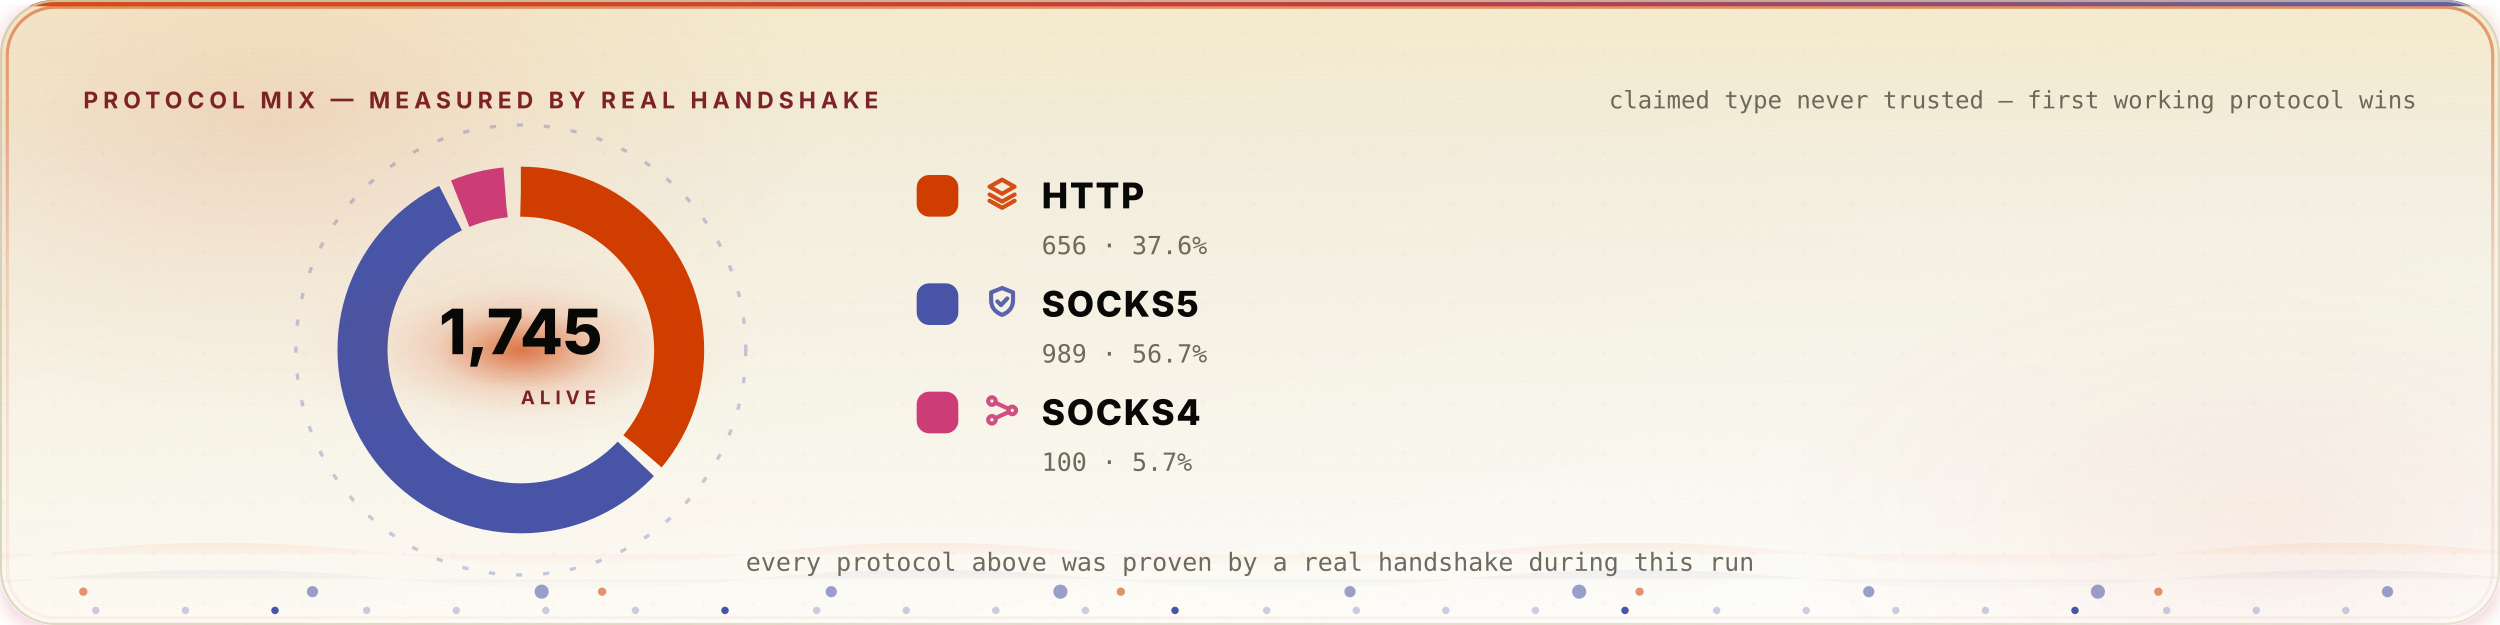
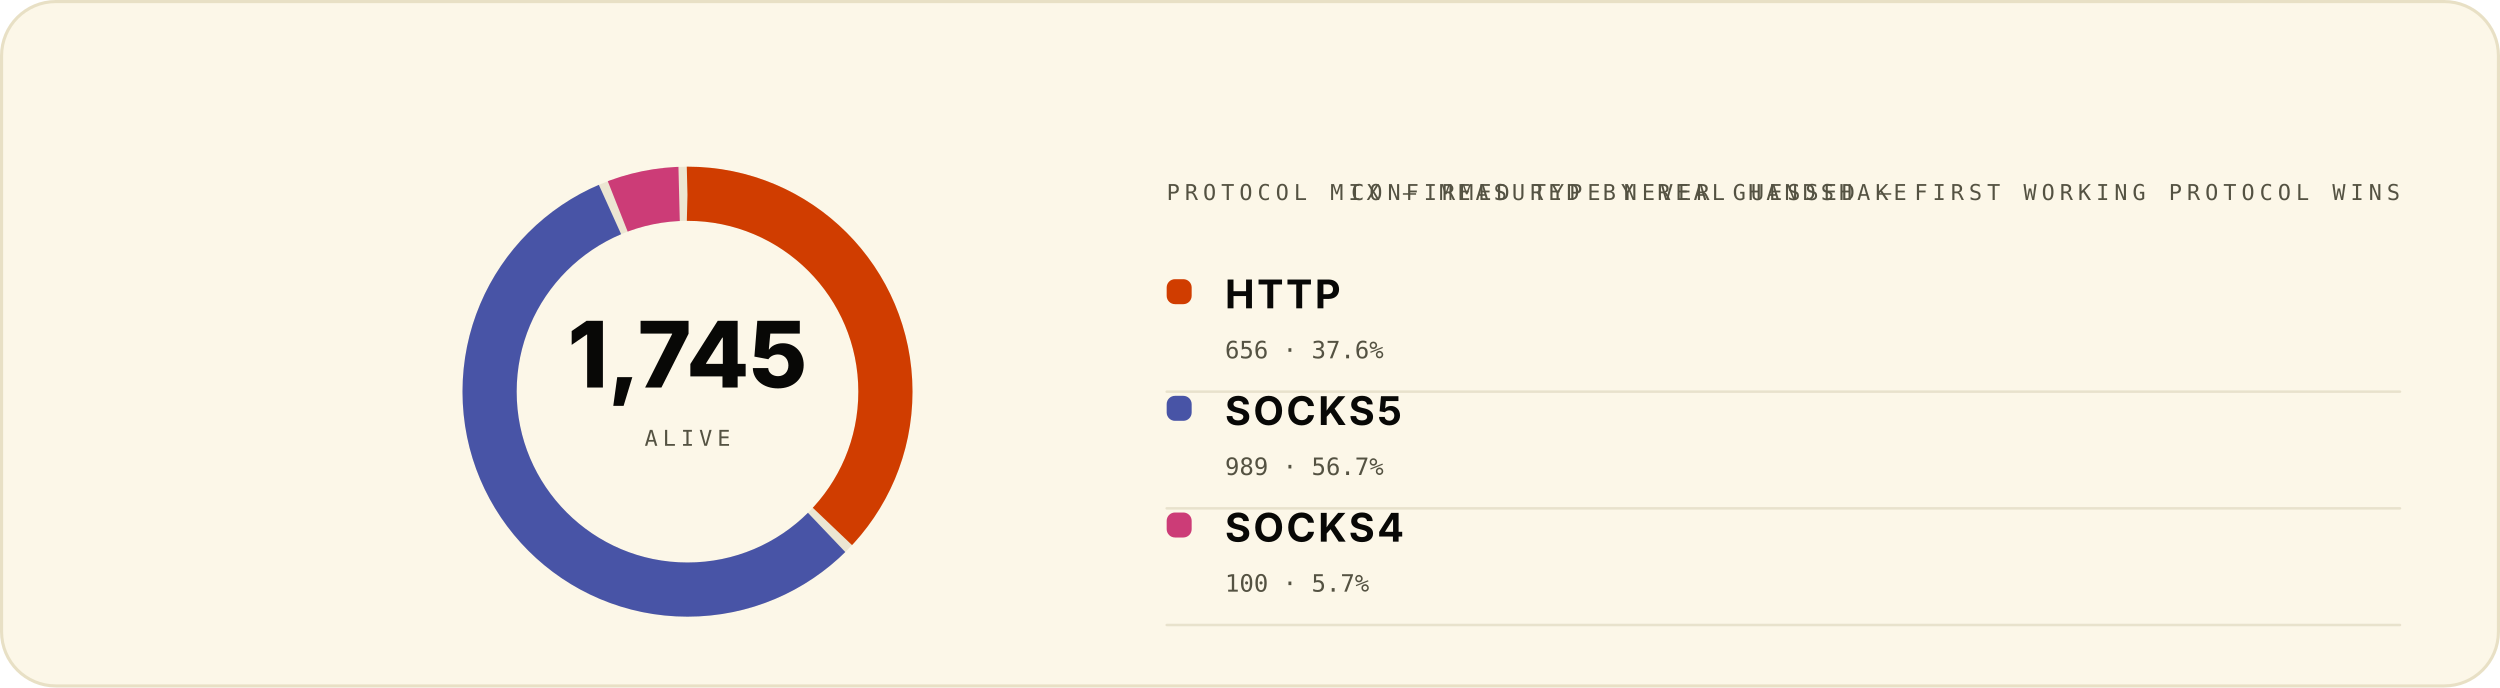
- <svg xmlns="http://www.w3.org/2000/svg" width="1200" height="300" viewBox="0 0 1200 300" role="img">
-   <defs>
-     <linearGradient id="bg-light" gradientUnits="objectBoundingBox" x1="0.0" y1="0.0" x2="1.0" y2="1.0">
-       <stop offset="0" stop-color="#FCF7E8" stop-opacity="1" />
-       <stop offset="1" stop-color="#FFFFFF" stop-opacity="1" />
-     </linearGradient>
-     <linearGradient id="tint-light" gradientUnits="objectBoundingBox" x1="0.0" y1="0.0" x2="0" y2="1">
-       <stop offset="0" stop-color="#E8E0C5" stop-opacity="0.6" />
-       <stop offset="1" stop-color="#E8E0C5" stop-opacity="0" />
-     </linearGradient>
-     <linearGradient id="inner-light" gradientUnits="objectBoundingBox" x1="0.0" y1="0.0" x2="0" y2="1">
-       <stop offset="0" stop-color="#FAECC5" stop-opacity="0.55" />
-       <stop offset="0.28" stop-color="#FAECC5" stop-opacity="0" />
-     </linearGradient>
-     <linearGradient id="topbar-light" gradientUnits="userSpaceOnUse" x1="0" y1="1.5" x2="1200" y2="1.5">
-       <stop offset="0" stop-color="#D03D00" stop-opacity="0.9" />
-       <stop offset="0.55" stop-color="#BD2632" stop-opacity="0.9" />
-       <stop offset="1" stop-color="#4854A6" stop-opacity="0.9" />
-     </linearGradient>
-     <linearGradient id="hero-light" gradientUnits="objectBoundingBox" x1="0.0" y1="0.0" x2="0" y2="1">
-       <stop offset="0" stop-color="#D03D00" stop-opacity="1" />
-       <stop offset="0.55" stop-color="#BD2632" stop-opacity="1" />
-       <stop offset="1" stop-color="#CC3C77" stop-opacity="1" />
-     </linearGradient>
-     <linearGradient id="word-light" gradientUnits="objectBoundingBox" x1="0" y1="0" x2="1" y2="0">
-       <stop offset="0" stop-color="#7D2327" stop-opacity="1" />
-       <stop offset="0.6" stop-color="#BD2632" stop-opacity="1" />
-       <stop offset="1" stop-color="#D03D00" stop-opacity="1" />
-     </linearGradient>
-     <linearGradient id="ib-light" gradientUnits="objectBoundingBox" x1="0.0" y1="0.0" x2="0" y2="1">
-       <stop offset="0" stop-color="#D03D00" stop-opacity="0.5" />
-       <stop offset="0.45" stop-color="#D03D00" stop-opacity="0.16" />
-       <stop offset="1" stop-color="#D03D00" stop-opacity="0.05" />
-     </linearGradient>
-     <linearGradient id="border-light" gradientUnits="objectBoundingBox" x1="0.0" y1="0.0" x2="1.0" y2="1.0">
-       <stop offset="0" stop-color="#D1C9AC" stop-opacity="0.9" />
-       <stop offset="1" stop-color="#D1C9AC" stop-opacity="0.495" />
-     </linearGradient>
-     <linearGradient id="div-light" gradientUnits="objectBoundingBox" x1="0.0" y1="0.0" x2="1" y2="0">
-       <stop offset="0" stop-color="#B4AE95" stop-opacity="0.4" />
-       <stop offset="1" stop-color="#B4AE95" stop-opacity="0.14" />
-     </linearGradient>
-     <radialGradient id="glow-light" cx="0.5" cy="0.5" r="0.5">
-       <stop offset="0" stop-color="#D03D00" stop-opacity="0.55" />
-       <stop offset="0.55" stop-color="#D03D00" stop-opacity="0.18" />
-       <stop offset="1" stop-color="#D03D00" stop-opacity="0" />
-     </radialGradient>
-     <linearGradient id="shine-light" gradientUnits="objectBoundingBox" x1="0.0" y1="0.0" x2="1" y2="0">
-       <stop offset="0" stop-color="#FC671F" stop-opacity="0" />
-       <stop offset="0.5" stop-color="#FC671F" stop-opacity="0.06" />
-       <stop offset="1" stop-color="#FC671F" stop-opacity="0" />
-     </linearGradient>
-     <linearGradient id="wavea-light" gradientUnits="objectBoundingBox" x1="0.0" y1="0.0" x2="0" y2="1">
-       <stop offset="0" stop-color="#FC671F" stop-opacity="0.09" />
-       <stop offset="1" stop-color="#FC671F" stop-opacity="0.018" />
-     </linearGradient>
-     <linearGradient id="waveb-light" gradientUnits="objectBoundingBox" x1="0.0" y1="0.0" x2="0" y2="1">
-       <stop offset="0" stop-color="#4854A6" stop-opacity="0.07" />
-       <stop offset="1" stop-color="#4854A6" stop-opacity="0.014" />
-     </linearGradient>
-     <pattern id="grid-light" width="24" height="24" patternUnits="userSpaceOnUse">
-       <circle cx="1.6" cy="1.6" r="1.05" fill="#B4AE95" />
-     </pattern>
-     <filter id="grain-light" x="0" y="0" width="100%" height="100%">
-       <feTurbulence type="fractalNoise" baseFrequency="0.9" numOctaves="2" stitchTiles="stitch" result="n" />
-       <feColorMatrix in="n" type="saturate" values="0" result="m" />
-       <feComposite in="m" in2="SourceGraphic" operator="in" />
-     </filter>
-     <filter id="shadow-light" x="-15%" y="-15%" width="130%" height="140%">
-       <feDropShadow dx="0" dy="10" stdDeviation="16" flood-color="#BD2632" flood-opacity="0.20" />
-       <feDropShadow dx="0" dy="2" stdDeviation="5" flood-color="#BD2632" flood-opacity="0.25" />
-     </filter>
-     <clipPath id="clip-light">
-       <rect x="0" y="0" width="1200" height="300" rx="26" />
-     </clipPath>
-   </defs>
-   <style>
-       @keyframes fl-light {
-         0% { transform: translateY(0); opacity: 0; }
-         12% { opacity: 0.85; }
-         80% { opacity: 0.45; }
-         100% { transform: translateY(-330px); opacity: 0; }
-       }
-       .pt-light { animation: fl-light 9s linear infinite; }
- 
-       @keyframes sw-light {
-         0%, 52% { transform: translateX(0) skewX(-20deg); }
-         100% { transform: translateX(1900px) skewX(-20deg); }
-       }
-       .sweep-light { animation: sw-light 7.5s ease-in-out infinite; }
- 
-       @keyframes wvm-light { to { transform: translateX(-170px); } }
-       .wv-light { animation: wvm-light 9s ease-in-out infinite alternate; }
-       .wv2-light { animation-duration: 14s; }
- 
-       @keyframes sp-light { to { transform: rotate(360deg); } }
-       .spin-light { transform-box: fill-box; transform-origin: center;
-                   animation: sp-light 8s linear infinite; }
-       .rev-light { animation-direction: reverse; }
- 
-       @keyframes bt-light { 50% { transform: scale(1.12); } }
-       .beat-light { transform-box: fill-box; transform-origin: center;
-                   animation: bt-light 2.4s ease-in-out infinite; }
- 
-       @keyframes gw-light { 50% { opacity: 0.55; } }
-       .glowG-light { animation: gw-light 3.2s ease-in-out infinite; }
- 
-       @keyframes shn-light {
-         0%, 46% { transform: translateX(-540px); }
-         100% { transform: translateX(1620px); }
-       }
-       .shn-light { animation: shn-light 5.5s ease-in-out infinite; }
- 
-       @keyframes bgl-light { 0%, 100% { opacity: 0.35; } 12% { opacity: 1; } }
-       .bgl-light { animation: bgl-light 2.2s ease-in-out infinite; }
- 
-       @keyframes dsh-light { to { stroke-dashoffset: -36; } }
-       .dash-light { stroke-dasharray: 8 10; animation: dsh-light 1.2s linear infinite; }
- 
-       @keyframes pk-light {
-         0% { transform: translateX(0); opacity: 0; }
-         10% { opacity: 1; }
-         88% { opacity: 1; }
-         100% { transform: translateX(var(--d, 200px)); opacity: 0; }
-       }
-       .pk-light { animation: pk-light 2.6s linear infinite; }
- 
-       @keyframes pkv-light {
-         0% { transform: translateY(0); opacity: 0; }
-         10% { opacity: 1; }
-         88% { opacity: 1; }
-         100% { transform: translateY(var(--dy, 40px)); opacity: 0; }
-       }
-       .pkv-light { animation: pkv-light 2.6s linear infinite; }
- 
-       @keyframes pls-light {
-         0% { transform: scale(0.55); opacity: 0.85; }
-         100% { transform: scale(2.4); opacity: 0; }
-       }
-       .pls-light { transform-box: fill-box; transform-origin: center;
-                  animation: pls-light 2.4s ease-out infinite; }
- 
-       @keyframes flt-light { 50% { transform: translateY(-6px); } }
-       .flt-light { animation: flt-light 6s ease-in-out infinite; }
- 
-       @keyframes grw-light { from { transform: scaleX(0); } }
-       .grow-light { transform-box: fill-box; transform-origin: left center;
-                   animation: grw-light 1.5s 0.2s ease-out both; }
- 
-       @media (prefers-reduced-motion: reduce) {
-         .pt-light,.sweep-light,.wv-light,.spin-light,.rev-light,.beat-light,.glowG-light,.shn-light,.bgl-light,.dash-light,.pk-light,.pkv-light,.pls-light,.flt-light,.grow-light { animation: none; }
-       }
-     </style>
-   <g filter="url(#shadow-light)">
-     <rect width="1200" height="300" rx="26" fill="#FCF7E8" />
+ <svg xmlns="http://www.w3.org/2000/svg" width="1200" height="330" viewBox="0 0 1200 330" role="img" font-family="Space Grotesk, Inter, system-ui, -apple-system, Segoe UI, sans-serif">
+   <style>.m-fade{animation:vf .7s ease-out both}.m-grow{transform-box:fill-box;transform-origin:left center;animation:vg .9s cubic-bezier(.2,.7,.2,1) both}.m-dash{animation:vm 26s linear infinite}.m-beat{animation:vb 2.6s ease-in-out infinite;transform-box:fill-box;transform-origin:center}@keyframes vf{from{opacity:0}to{opacity:1}}@keyframes vg{from{transform:scaleX(0)}to{transform:scaleX(1)}}@keyframes vm{to{stroke-dashoffset:-320}}@keyframes vb{0%,86%,100%{transform:scale(1)}90%{transform:scale(1.05)}95%{transform:scale(1.01)}}@media (prefers-reduced-motion:reduce){.m-fade,.m-grow,.m-dash,.m-beat{animation:none}}</style>
+   <rect x="0.75" y="0.75" width="1198.5" height="328.5" rx="26" fill="#FCF7E8" stroke="#E8E0C5" stroke-width="1.5" />
+   <g class="m-fade" style="animation-delay:0.10s">
+     <circle cx="330" cy="188" r="95" fill="none" stroke="#D1C9AC" stroke-opacity="0.36" stroke-width="26" />
+     <circle cx="330" cy="188" r="95" fill="none" stroke="#D03D00" stroke-width="26" stroke-dasharray="220.4 376.5" stroke-dashoffset="-0.0" transform="rotate(-90 330 188)" />
+     <circle cx="330" cy="188" r="95" fill="none" stroke="#4854A6" stroke-width="26" stroke-dasharray="334.3 262.6" stroke-dashoffset="-224.4" transform="rotate(-90 330 188)" />
+     <circle cx="330" cy="188" r="95" fill="none" stroke="#CC3C77" stroke-width="26" stroke-dasharray="30.2 566.7" stroke-dashoffset="-562.7" transform="rotate(-90 330 188)" />
+     <text x="330" y="186" font-size="44" font-weight="800" font-family="Space Grotesk, Inter, system-ui, -apple-system, Segoe UI, sans-serif" text-anchor="middle" fill="#080806">1,745</text>
+     <text x="330" y="214" font-size="10.5" font-weight="500" font-family="IBM Plex Mono, ui-monospace, SFMono-Regular, Menlo, monospace" letter-spacing="2.4" text-anchor="middle" fill="#545242">ALIVE</text>
  </g>
-   <g clip-path="url(#clip-light)">
-     <rect width="1200" height="300" fill="url(#bg-light)" />
-     <rect width="1200" height="300" fill="url(#tint-light)" />
-     <rect width="1200" height="300" fill="url(#inner-light)" />
-     <rect width="1200" height="300" fill="url(#grid-light)" opacity="0.05" />
-     <rect width="1200" height="300" fill="#080806" filter="url(#grain-light)" opacity="0.045" />
-     <ellipse cx="130" cy="60" rx="260" ry="140" fill="url(#glow-light)" opacity="0.22" />
-     <ellipse cx="1090" cy="250" rx="240" ry="130" fill="url(#glow-light)" opacity="0.14" />
-     <path class="wv-light" d="M -320 266 q 85.0 -11 170 0 q 85.0 11 170 0 q 85.0 -11 170 0 q 85.0 11 170 0 q 85.0 -11 170 0 q 85.0 11 170 0 q 85.0 -11 170 0 q 85.0 11 170 0 q 85.0 -11 170 0 q 85.0 11 170 0 q 85.0 -11 170 0 q 85.0 11 170 0 q 85.0 -11 170 0" fill="url(#wavea-light)" opacity="0.8" />
-     <path class="wv-light wv2-light" d="M -320 278 q 85.0 -9 170 0 q 85.0 9 170 0 q 85.0 -9 170 0 q 85.0 9 170 0 q 85.0 -9 170 0 q 85.0 9 170 0 q 85.0 -9 170 0 q 85.0 9 170 0 q 85.0 -9 170 0 q 85.0 9 170 0 q 85.0 -9 170 0 q 85.0 9 170 0 q 85.0 -9 170 0" fill="url(#waveb-light)" opacity="0.9" />
-     <rect width="1200" height="3" fill="url(#topbar-light)" />
-     <g class="sweep-light">
-       <rect x="-320" y="-60" width="230" height="420" fill="url(#shine-light)" opacity="0.75" />
-     </g>
-     <circle class="pt-light" cx="40" cy="284" r="2.0" fill="#D03D00" opacity="0.55" style="animation-duration:8.0s;animation-delay:-0.0s" />
-     <circle class="pt-light" cx="150" cy="284" r="2.7" fill="#4854A6" opacity="0.55" style="animation-duration:9.7s;animation-delay:-0.9s" />
-     <circle class="pt-light" cx="260" cy="284" r="3.4" fill="#4854A6" opacity="0.55" style="animation-duration:11.4s;animation-delay:-1.8s" />
-     <circle class="pt-light" cx="289" cy="284" r="2.0" fill="#D03D00" opacity="0.55" style="animation-duration:13.1s;animation-delay:-2.7s" />
-     <circle class="pt-light" cx="399" cy="284" r="2.7" fill="#4854A6" opacity="0.55" style="animation-duration:8.0s;animation-delay:-3.6s" />
-     <circle class="pt-light" cx="509" cy="284" r="3.4" fill="#4854A6" opacity="0.55" style="animation-duration:9.7s;animation-delay:-4.5s" />
-     <circle class="pt-light" cx="538" cy="284" r="2.0" fill="#D03D00" opacity="0.55" style="animation-duration:11.4s;animation-delay:-5.4s" />
-     <circle class="pt-light" cx="648" cy="284" r="2.7" fill="#4854A6" opacity="0.55" style="animation-duration:13.1s;animation-delay:-6.3s" />
-     <circle class="pt-light" cx="758" cy="284" r="3.4" fill="#4854A6" opacity="0.55" style="animation-duration:8.0s;animation-delay:-7.2s" />
-     <circle class="pt-light" cx="787" cy="284" r="2.0" fill="#D03D00" opacity="0.55" style="animation-duration:9.7s;animation-delay:-8.1s" />
-     <circle class="pt-light" cx="897" cy="284" r="2.7" fill="#4854A6" opacity="0.55" style="animation-duration:11.4s;animation-delay:-9.0s" />
-     <circle class="pt-light" cx="1007" cy="284" r="3.4" fill="#4854A6" opacity="0.55" style="animation-duration:13.1s;animation-delay:-9.9s" />
-     <circle class="pt-light" cx="1036" cy="284" r="2.0" fill="#D03D00" opacity="0.55" style="animation-duration:8.0s;animation-delay:-2.8s" />
-     <circle class="pt-light" cx="1146" cy="284" r="2.7" fill="#4854A6" opacity="0.55" style="animation-duration:9.7s;animation-delay:-2.0s" />
-     <circle cx="46" cy="293" r="1.8" fill="#4854A6" opacity="0.28" />
-     <circle cx="89" cy="293" r="1.8" fill="#4854A6" opacity="0.28" />
-     <circle class="bgl-light" cx="132" cy="293" r="1.8" fill="#4854A6" style="animation-delay:-0.46s" />
-     <circle cx="176" cy="293" r="1.8" fill="#4854A6" opacity="0.28" />
-     <circle cx="219" cy="293" r="1.8" fill="#4854A6" opacity="0.28" />
-     <circle cx="262" cy="293" r="1.8" fill="#4854A6" opacity="0.28" />
-     <circle cx="305" cy="293" r="1.8" fill="#4854A6" opacity="0.28" />
-     <circle class="bgl-light" cx="348" cy="293" r="1.8" fill="#4854A6" style="animation-delay:-1.61s" />
-     <circle cx="392" cy="293" r="1.8" fill="#4854A6" opacity="0.28" />
-     <circle cx="435" cy="293" r="1.8" fill="#4854A6" opacity="0.28" />
-     <circle cx="478" cy="293" r="1.8" fill="#4854A6" opacity="0.28" />
-     <circle cx="521" cy="293" r="1.8" fill="#4854A6" opacity="0.28" />
-     <circle class="bgl-light" cx="564" cy="293" r="1.8" fill="#4854A6" style="animation-delay:-2.76s" />
-     <circle cx="608" cy="293" r="1.8" fill="#4854A6" opacity="0.28" />
-     <circle cx="651" cy="293" r="1.8" fill="#4854A6" opacity="0.28" />
-     <circle cx="694" cy="293" r="1.8" fill="#4854A6" opacity="0.28" />
-     <circle cx="737" cy="293" r="1.8" fill="#4854A6" opacity="0.28" />
-     <circle class="bgl-light" cx="780" cy="293" r="1.8" fill="#4854A6" style="animation-delay:-3.91s" />
-     <circle cx="824" cy="293" r="1.8" fill="#4854A6" opacity="0.28" />
-     <circle cx="867" cy="293" r="1.8" fill="#4854A6" opacity="0.28" />
-     <circle cx="910" cy="293" r="1.8" fill="#4854A6" opacity="0.28" />
-     <circle cx="953" cy="293" r="1.8" fill="#4854A6" opacity="0.28" />
-     <circle class="bgl-light" cx="996" cy="293" r="1.8" fill="#4854A6" style="animation-delay:-5.06s" />
-     <circle cx="1040" cy="293" r="1.8" fill="#4854A6" opacity="0.28" />
-     <circle cx="1083" cy="293" r="1.8" fill="#4854A6" opacity="0.28" />
-     <circle cx="1126" cy="293" r="1.8" fill="#4854A6" opacity="0.28" />
+   <text x="560" y="96" font-size="10.5" font-weight="500" font-family="IBM Plex Mono, ui-monospace, SFMono-Regular, Menlo, monospace" letter-spacing="2.4" fill="#545242">PROTOCOL MIX — MEASURED BY REAL HANDSHAKE</text>
+   <text x="1152" y="96" font-size="10.5" font-weight="500" font-family="IBM Plex Mono, ui-monospace, SFMono-Regular, Menlo, monospace" letter-spacing="2.4" text-anchor="end" fill="#545242">CONFIRMED TYPE NEVER GUESSED — FIRST WORKING PROTOCOL WINS</text>
+   <g class="m-fade" style="animation-delay:0.25s">
+     <rect x="560" y="134" width="12" height="12" rx="4" fill="#D03D00" />
+     <text x="588" y="148" font-size="19" font-weight="700" font-family="Space Grotesk, Inter, system-ui, -apple-system, Segoe UI, sans-serif" letter-spacing="1.2" fill="#080806">HTTP</text>
+     <text x="588" y="172" font-size="11.5" font-weight="500" font-family="IBM Plex Mono, ui-monospace, SFMono-Regular, Menlo, monospace" fill="#545242">656 · 37.6%</text>
+     <line x1="560" y1="188" x2="1152" y2="188" stroke="#D1C9AC" stroke-opacity="0.45" stroke-width="1.2" stroke-linecap="round" />
  </g>
-   <rect x="3.5" y="3.5" width="1193" height="293" rx="23" fill="none" stroke="url(#ib-light)" stroke-width="1.5" />
-   <rect x="0.5" y="0.5" width="1199" height="299" rx="26" fill="none" stroke="url(#border-light)" stroke-width="1" />
-   <text x="40" y="52" font-family="Space Grotesk, Inter, system-ui, -apple-system, Segoe UI, sans-serif" font-size="11" font-weight="700" fill="#7D2327" text-anchor="start" letter-spacing="2.4">PROTOCOL MIX — MEASURED BY REAL HANDSHAKE</text>
-   <text x="1160" y="52" font-family="IBM Plex Mono, ui-monospace, SFMono-Regular, Menlo, monospace" font-size="11.5" font-weight="500" fill="#545242" text-anchor="end" opacity="0.85">claimed type never trusted — first working protocol wins</text>
-   <circle cx="250" cy="168" r="76" fill="none" stroke="#D03D00" stroke-width="24" stroke-dasharray="174.5 308.0" stroke-dashoffset="2.5" transform="rotate(-90 250 168)" />
-   <circle cx="250" cy="168" r="76" fill="none" stroke="#4854A6" stroke-width="24" stroke-dasharray="265.6 216.9" stroke-dashoffset="-177.0" transform="rotate(-90 250 168)" />
-   <circle cx="250" cy="168" r="76" fill="none" stroke="#CC3C77" stroke-width="24" stroke-dasharray="22.4 460.2" stroke-dashoffset="-447.7" transform="rotate(-90 250 168)" />
-   <circle class="spin-light" cx="250" cy="168" r="108" fill="none" stroke="#4854A6" stroke-opacity="0.30" stroke-width="1.6" stroke-dasharray="3 10" />
-   <g class="glowG-light">
-     <ellipse cx="250" cy="168" rx="110" ry="48" fill="url(#glow-light)" opacity="0.28" />
-     <ellipse cx="250" cy="168" rx="72" ry="32" fill="url(#glow-light)" opacity="0.5" />
-     <ellipse cx="250" cy="168" rx="42" ry="19" fill="url(#glow-light)" opacity="0.85" />
+   <g class="m-fade" style="animation-delay:0.39s">
+     <rect x="560" y="190" width="12" height="12" rx="4" fill="#4854A6" />
+     <text x="588" y="204" font-size="19" font-weight="700" font-family="Space Grotesk, Inter, system-ui, -apple-system, Segoe UI, sans-serif" letter-spacing="1.2" fill="#080806">SOCKS5</text>
+     <text x="588" y="228" font-size="11.5" font-weight="500" font-family="IBM Plex Mono, ui-monospace, SFMono-Regular, Menlo, monospace" fill="#545242">989 · 56.7%</text>
+     <line x1="560" y1="244" x2="1152" y2="244" stroke="#D1C9AC" stroke-opacity="0.45" stroke-width="1.2" stroke-linecap="round" />
  </g>
-   <text class="beat-light" x="250" y="170" font-family="Space Grotesk, Inter, system-ui, -apple-system, Segoe UI, sans-serif" font-size="30" font-weight="800" fill="#080806" text-anchor="middle">1,745</text>
-   <text x="250" y="194" font-family="Space Grotesk, Inter, system-ui, -apple-system, Segoe UI, sans-serif" font-size="9" font-weight="700" fill="#7D2327" text-anchor="start" letter-spacing="2.4">ALIVE</text>
-   <rect x="440" y="84" width="20" height="20" rx="6" fill="#D03D00" />
-   <g transform="translate(472.0,84.0) scale(0.75)" fill="none" stroke="#D03D00" stroke-width="2.67" stroke-linecap="round" stroke-linejoin="round" opacity="0.9">
-     <path d="M12 3 L20 7.5 L12 12 L4 7.5 Z" />
-     <path d="M4 12.5 L12 17 L20 12.5" />
-     <path d="M4 16.5 L12 21 L20 16.5" />
+   <g class="m-fade" style="animation-delay:0.53s">
+     <rect x="560" y="246" width="12" height="12" rx="4" fill="#CC3C77" />
+     <text x="588" y="260" font-size="19" font-weight="700" font-family="Space Grotesk, Inter, system-ui, -apple-system, Segoe UI, sans-serif" letter-spacing="1.2" fill="#080806">SOCKS4</text>
+     <text x="588" y="284" font-size="11.5" font-weight="500" font-family="IBM Plex Mono, ui-monospace, SFMono-Regular, Menlo, monospace" fill="#545242">100 · 5.7%</text>
+     <line x1="560" y1="300" x2="1152" y2="300" stroke="#D1C9AC" stroke-opacity="0.45" stroke-width="1.2" stroke-linecap="round" />
  </g>
-   <text x="500" y="100" font-family="Space Grotesk, Inter, system-ui, -apple-system, Segoe UI, sans-serif" font-size="17" font-weight="800" fill="#080806" text-anchor="start" letter-spacing="0.8">HTTP</text>
-   <text x="500" y="122" font-family="IBM Plex Mono, ui-monospace, SFMono-Regular, Menlo, monospace" font-size="12" font-weight="500" fill="#545242" text-anchor="start" opacity="0.85">656 · 37.6%</text>
-   <rect x="440" y="136" width="20" height="20" rx="6" fill="#4854A6" />
-   <g transform="translate(472.0,136.0) scale(0.75)" fill="none" stroke="#4854A6" stroke-width="2.67" stroke-linecap="round" stroke-linejoin="round" opacity="0.9">
-     <path d="M12 3 L19 5.8 V11 C19 15.6 16.1 18.6 12 20.2 C7.9 18.6 5 15.6 5 11 V5.8 Z" />
-     <path d="M9 11.6 L11.3 13.9 L15.3 9.7" />
-   </g>
-   <text x="500" y="152" font-family="Space Grotesk, Inter, system-ui, -apple-system, Segoe UI, sans-serif" font-size="17" font-weight="800" fill="#080806" text-anchor="start" letter-spacing="0.8">SOCKS5</text>
-   <text x="500" y="174" font-family="IBM Plex Mono, ui-monospace, SFMono-Regular, Menlo, monospace" font-size="12" font-weight="500" fill="#545242" text-anchor="start" opacity="0.85">989 · 56.7%</text>
-   <rect x="440" y="188" width="20" height="20" rx="6" fill="#CC3C77" />
-   <g transform="translate(472.0,188.0) scale(0.75)" fill="none" stroke="#CC3C77" stroke-width="2.67" stroke-linecap="round" stroke-linejoin="round" opacity="0.9">
-     <circle cx="5.5" cy="6" r="2.4" />
-     <circle cx="5.5" cy="18" r="2.4" />
-     <circle cx="18.5" cy="12" r="2.4" />
-     <path d="M7.7 7.1 L16.3 11 M7.7 16.9 L16.3 13" />
-   </g>
-   <text x="500" y="204" font-family="Space Grotesk, Inter, system-ui, -apple-system, Segoe UI, sans-serif" font-size="17" font-weight="800" fill="#080806" text-anchor="start" letter-spacing="0.8">SOCKS4</text>
-   <text x="500" y="226" font-family="IBM Plex Mono, ui-monospace, SFMono-Regular, Menlo, monospace" font-size="12" font-weight="500" fill="#545242" text-anchor="start" opacity="0.85">100 · 5.7%</text>
-   <text x="600" y="274" font-family="IBM Plex Mono, ui-monospace, SFMono-Regular, Menlo, monospace" font-size="12" font-weight="500" fill="#545242" text-anchor="middle" opacity="0.85">every protocol above was proven by a real handshake during this run</text>
</svg>
